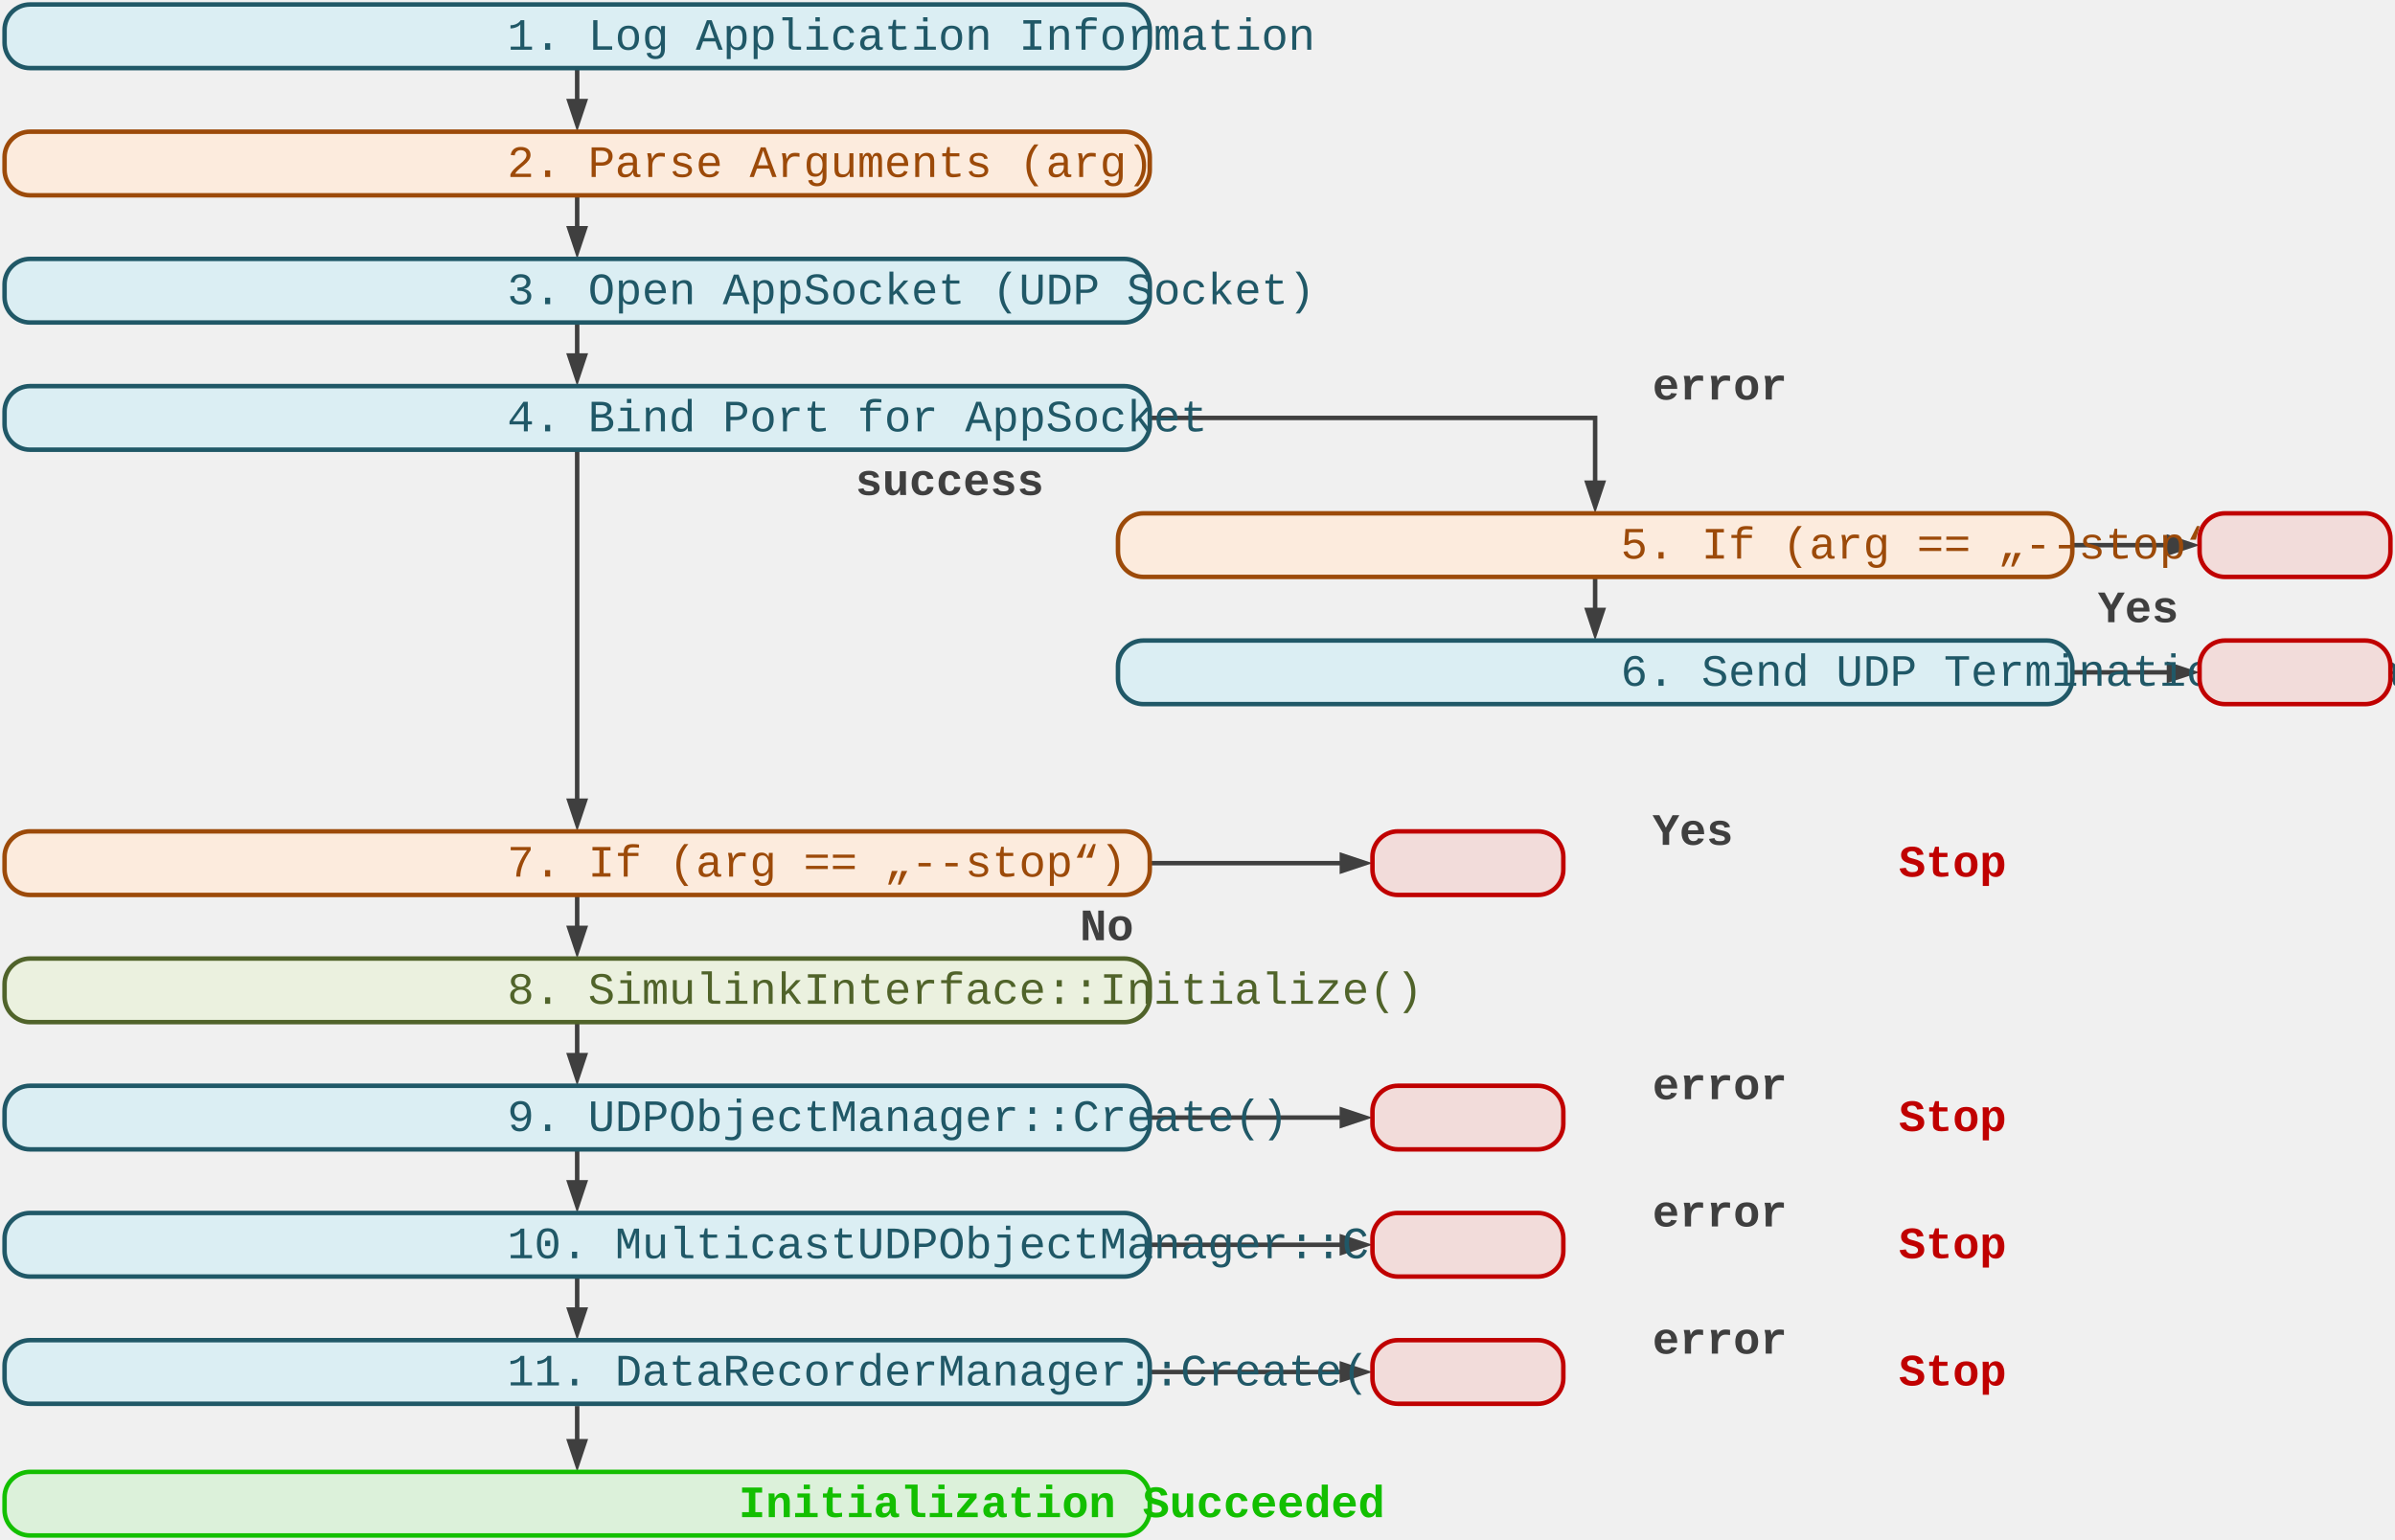
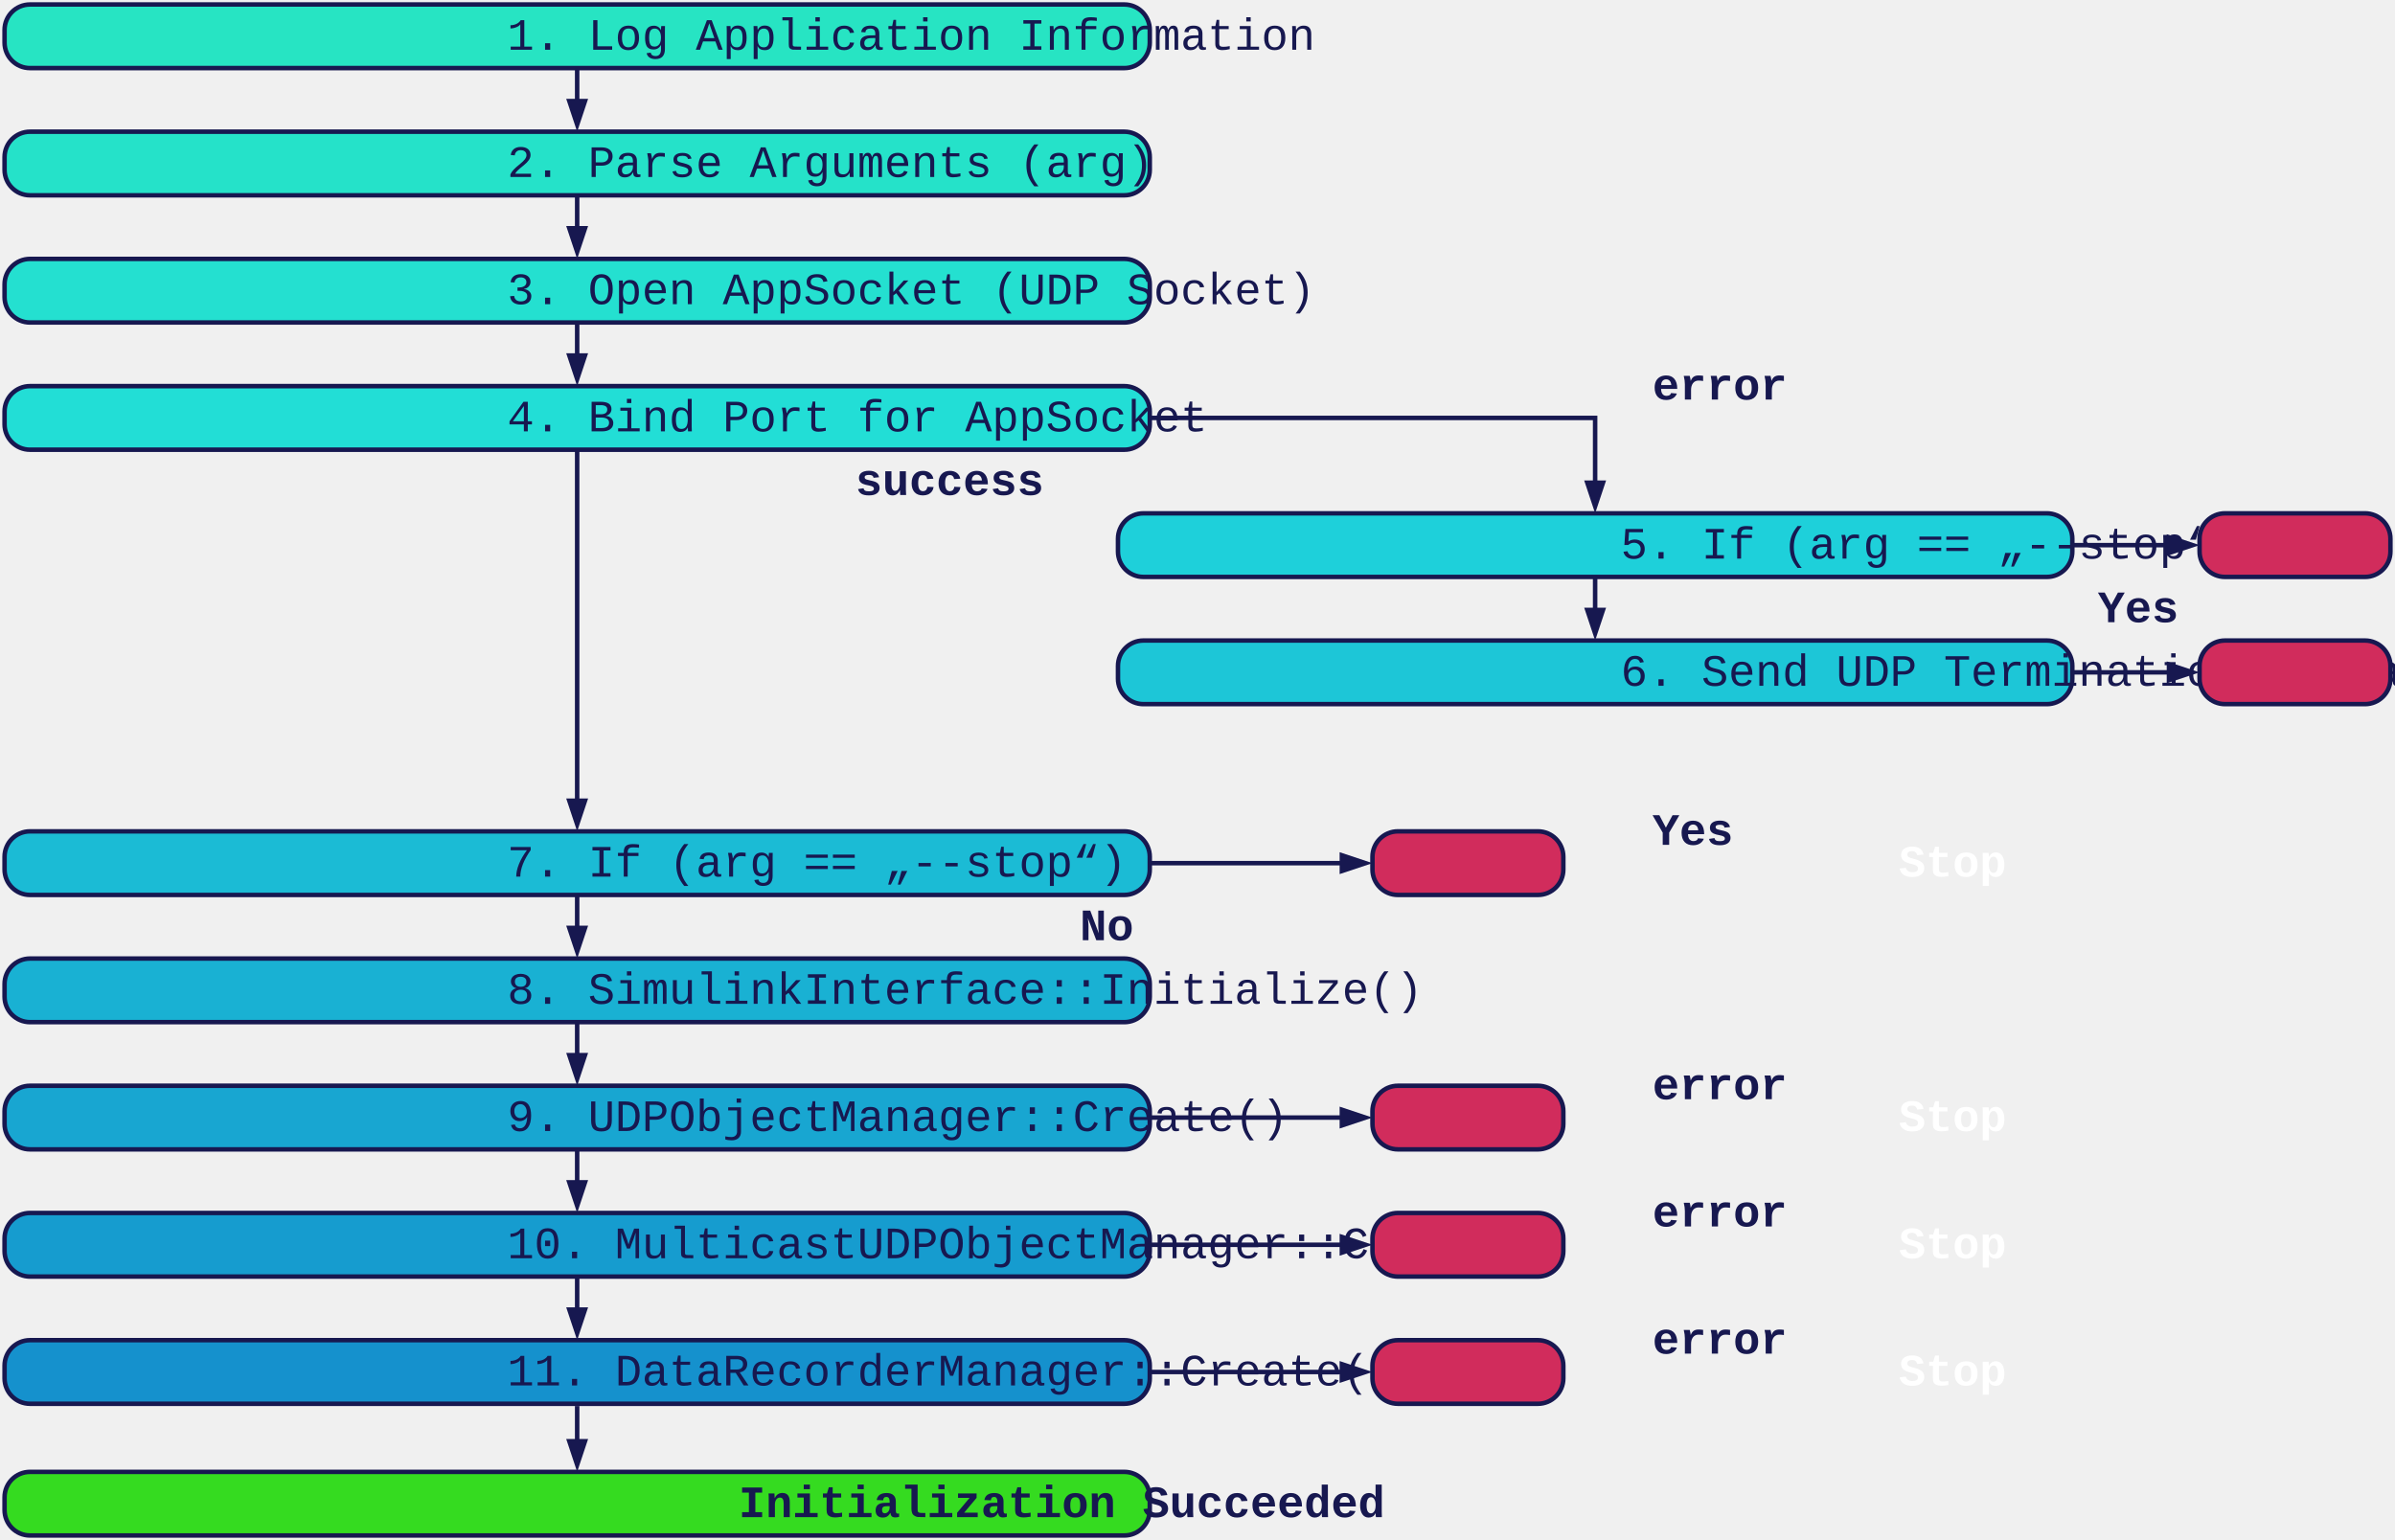
- <svg xmlns="http://www.w3.org/2000/svg" xmlns:ns1="http://schemas.microsoft.com/visio/2003/SVGExtensions/" xmlns:xlink="http://www.w3.org/1999/xlink" width="7.41in" height="4.766in" viewBox="0 0 533.496 343.157" xml:space="preserve" color-interpolation-filters="sRGB" class="st15">
+ <svg xmlns="http://www.w3.org/2000/svg" xmlns:ns1="http://schemas.microsoft.com/visio/2003/SVGExtensions/" xmlns:xlink="http://www.w3.org/1999/xlink" width="7.41in" height="4.766in" viewBox="0 0 533.496 343.157" xml:space="preserve" color-interpolation-filters="sRGB" class="st20">
  <ns1:documentProperties ns1:langID="1031" ns1:metric="true" ns1:viewMarkup="false">
    <ns1:userDefs>
      <ns1:ud ns1:nameU="msvNoAutoConnect" ns1:val="VT0(1):26" />
    </ns1:userDefs>
  </ns1:documentProperties>
  <style type="text/css">
	
- 		.st1 {marker-end:url(#mrkr13-6);stroke:#3f3f3f;stroke-width:1}
- 		.st2 {fill:#3f3f3f;fill-opacity:1;stroke:#3f3f3f;stroke-opacity:1;stroke-width:0.41}
+ 		.st1 {marker-end:url(#mrkr13-6);stroke:#171850;stroke-width:1}
+ 		.st2 {fill:#171850;fill-opacity:1;stroke:#171850;stroke-opacity:1;stroke-width:0.41}
		.st3 {fill:none;stroke:none;stroke-linecap:round;stroke-linejoin:round;stroke-width:0.75}
- 		.st4 {fill:#3f3f3f;font-family:Courier New;font-size:0.833em;font-weight:bold}
- 		.st5 {fill:#fcebdd;stroke:#9c4a09;stroke-width:1}
- 		.st6 {fill:#9c4a09;font-family:Courier New;font-size:0.833em}
- 		.st7 {fill:#dbeef3;stroke:#205867;stroke-width:1}
- 		.st8 {fill:#205867;font-family:Courier New;font-size:0.833em}
- 		.st9 {fill:#ebf1df;stroke:#50632a;stroke-width:1}
- 		.st10 {fill:#50632a;font-family:Courier New;font-size:0.833em}
- 		.st11 {fill:#f2dcda;stroke:#c00000;stroke-width:1}
- 		.st12 {fill:#c00000;font-family:Courier New;font-size:0.833em;font-weight:bold}
- 		.st13 {fill:#dcf1da;stroke:#13bf00;stroke-width:1}
- 		.st14 {fill:#13bf00;font-family:Courier New;font-size:0.833em;font-weight:bold}
- 		.st15 {fill:none;fill-rule:evenodd;font-size:12px;overflow:visible;stroke-linecap:square;stroke-miterlimit:3}
+ 		.st4 {fill:#171850;font-family:Courier New;font-size:0.833em;font-weight:bold}
+ 		.st5 {fill:#25e2c9;stroke:#171850;stroke-width:1}
+ 		.st6 {fill:#171850;font-family:Courier New;font-size:0.833em}
+ 		.st7 {fill:#24e0d0;stroke:#171850;stroke-width:1}
+ 		.st8 {fill:#22ded6;stroke:#171850;stroke-width:1}
+ 		.st9 {fill:#1ed0da;stroke:#171850;stroke-width:1}
+ 		.st10 {fill:#1dc6d7;stroke:#171850;stroke-width:1}
+ 		.st11 {fill:#1bbbd5;stroke:#171850;stroke-width:1}
+ 		.st12 {fill:#19b1d3;stroke:#171850;stroke-width:1}
+ 		.st13 {fill:#18a6d1;stroke:#171850;stroke-width:1}
+ 		.st14 {fill:#27e4c3;stroke:#171850;stroke-width:1}
+ 		.st15 {fill:#169ccf;stroke:#171850;stroke-width:1}
+ 		.st16 {fill:#1591cd;stroke:#171850;stroke-width:1}
+ 		.st17 {fill:#d12c5c;stroke:#171850;stroke-width:1}
+ 		.st18 {fill:#ffffff;font-family:Courier New;font-size:0.833em;font-weight:bold}
+ 		.st19 {fill:#35db20;stroke:#171850;stroke-width:1}
+ 		.st20 {fill:none;fill-rule:evenodd;font-size:12px;overflow:visible;stroke-linecap:square;stroke-miterlimit:3}
	
	</style>
  <defs id="Markers">
    <g id="lend13">
      <path d="M 3 1 L 0 0 L 3 -1 L 3 1 " style="stroke:none" />
    </g>
    <marker id="mrkr13-6" class="st2" ns1:arrowType="13" ns1:arrowSize="0" ns1:setback="7.32" refX="-7.32" orient="auto" markerUnits="strokeWidth" overflow="visible">
      <use xlink:href="#lend13" transform="scale(-2.44,-2.44) " />
    </marker>
  </defs>
  <g ns1:mID="15" ns1:index="7" ns1:groupContext="foregroundPage">
    <ns1:pageProperties ns1:drawingScale="0.0393701" ns1:pageScale="0.0393701" ns1:drawingUnits="24" ns1:shadowOffsetX="9" ns1:shadowOffsetY="-9" />
    <g id="shape51-1" ns1:mID="51" ns1:groupContext="shape" transform="translate(461.63,-193.339)">
      <path d="M0 343.16 L21.03 343.16" class="st1" />
    </g>
    <g id="shape50-7" ns1:mID="50" ns1:groupContext="shape" transform="translate(471.717,313.811) rotate(90)">
      <path d="M0 343.16 L6.85 343.16" class="st1" />
    </g>
    <g id="shape13-12" ns1:mID="13" ns1:groupContext="shape" transform="translate(698.488,128.559) rotate(90)">
      <path d="M0 343.16 L6.85 343.16" class="st1" />
    </g>
    <g id="shape19-17" ns1:mID="19" ns1:groupContext="shape" transform="translate(234.858,-228.772)">
      <path d="M0 321.9 L120.47 321.9 L120.47 335.84" class="st1" />
    </g>
    <g id="shape21-22" ns1:mID="21" ns1:groupContext="shape" transform="translate(461.63,-221.685)">
      <path d="M0 343.16 L21.03 343.16" class="st1" />
    </g>
    <g id="shape23-27" ns1:mID="23" ns1:groupContext="shape" transform="translate(256.118,-150.819)">
      <path d="M0 343.16 L42.29 343.16" class="st1" />
    </g>
    <g id="shape34-32" ns1:mID="34" ns1:groupContext="shape" transform="translate(256.118,-94.126)">
      <path d="M0 343.16 L42.29 343.16" class="st1" />
    </g>
    <g id="shape11-37" ns1:mID="11" ns1:groupContext="shape" transform="translate(471.717,43.5197) rotate(90)">
      <path d="M0 343.16 L6.85 343.16" class="st1" />
    </g>
    <g id="shape12-42" ns1:mID="12" ns1:groupContext="shape" transform="translate(471.717,71.8661) rotate(90)">
      <path d="M0 343.16 L6.85 343.16" class="st1" />
    </g>
    <g id="shape14-47" ns1:mID="14" ns1:groupContext="shape" transform="translate(471.717,199.425) rotate(90)">
      <path d="M0 343.16 L6.85 343.16" class="st1" />
    </g>
    <g id="shape16-52" ns1:mID="16" ns1:groupContext="shape" transform="translate(471.717,227.772) rotate(90)">
      <path d="M0 343.16 L6.85 343.16" class="st1" />
    </g>
    <g id="shape17-57" ns1:mID="17" ns1:groupContext="shape" transform="translate(471.717,256.118) rotate(90)">
      <path d="M0 343.16 L6.85 343.16" class="st1" />
    </g>
    <g id="shape18-62" ns1:mID="18" ns1:groupContext="shape" transform="translate(471.717,100.213) rotate(90)">
      <path d="M0 343.16 L77.72 343.16" class="st1" />
    </g>
    <g id="shape26-67" ns1:mID="26" ns1:groupContext="shape" transform="translate(71.8661,-228.772)">
      <ns1:textBlock ns1:margins="rect(4,4,4,4)" ns1:tabSpace="42.5197" />
      <ns1:textRect cx="28.346" cy="336.071" width="56.7" height="14.173" />
      <rect x="0" y="328.984" width="56.693" height="14.173" class="st3" />
      <text x="10.69" y="339.07" class="st4" ns1:langID="1031">
        <ns1:paragraph ns1:horizAlign="2" />
        <ns1:tabList />success</text>
    </g>
    <g id="shape27-70" ns1:mID="27" ns1:groupContext="shape" transform="translate(256.118,-250.031)">
      <ns1:textBlock ns1:margins="rect(4,4,4,4)" ns1:tabSpace="42.5197" />
      <ns1:textRect cx="28.346" cy="336.071" width="56.7" height="14.173" />
      <rect x="0" y="328.984" width="56.693" height="14.173" class="st3" />
      <text x="4" y="339.07" class="st4" ns1:langID="1031">
        <ns1:paragraph />
        <ns1:tabList />error</text>
    </g>
    <g id="shape28-73" ns1:mID="28" ns1:groupContext="shape" transform="translate(355.331,-200.425)">
      <ns1:textBlock ns1:margins="rect(4,4,4,4)" ns1:tabSpace="42.5197" />
      <ns1:textRect cx="14.173" cy="336.071" width="28.35" height="14.173" />
      <rect x="0" y="328.984" width="28.346" height="14.173" class="st3" />
      <text x="4" y="339.07" class="st4" ns1:langID="1031">
        <ns1:paragraph />
        <ns1:tabList />Yes</text>
    </g>
    <g id="shape29-76" ns1:mID="29" ns1:groupContext="shape" transform="translate(461.63,-221.685)">
      <ns1:textBlock ns1:margins="rect(4,4,4,4)" ns1:tabSpace="42.5197" />
      <ns1:textRect cx="14.173" cy="336.071" width="28.35" height="14.173" />
      <rect x="0" y="328.984" width="28.346" height="14.173" class="st3" />
      <text x="4" y="339.07" class="st4" ns1:langID="1031">
        <ns1:paragraph />
        <ns1:tabList />No</text>
    </g>
    <g id="shape30-79" ns1:mID="30" ns1:groupContext="shape" transform="translate(256.118,-150.819)">
      <ns1:textBlock ns1:margins="rect(4,4,4,4)" ns1:tabSpace="42.5197" />
      <ns1:textRect cx="14.173" cy="336.071" width="28.35" height="14.173" />
      <rect x="0" y="328.984" width="28.346" height="14.173" class="st3" />
      <text x="4" y="339.07" class="st4" ns1:langID="1031">
        <ns1:paragraph />
        <ns1:tabList />Yes</text>
    </g>
    <g id="shape31-82" ns1:mID="31" ns1:groupContext="shape" transform="translate(128.559,-129.559)">
      <ns1:textBlock ns1:margins="rect(4,4,4,4)" ns1:tabSpace="42.5197" />
      <ns1:textRect cx="14.173" cy="336.071" width="28.35" height="14.173" />
      <rect x="0" y="328.984" width="28.346" height="14.173" class="st3" />
      <text x="4" y="339.07" class="st4" ns1:langID="1031">
        <ns1:paragraph />
        <ns1:tabList />No</text>
    </g>
    <g id="shape33-85" ns1:mID="33" ns1:groupContext="shape" transform="translate(471.717,15.1732) rotate(90)">
      <path d="M0 343.16 L6.85 343.16" class="st1" />
    </g>
    <g id="shape36-90" ns1:mID="36" ns1:groupContext="shape" transform="translate(256.118,-94.126)">
      <ns1:textBlock ns1:margins="rect(4,4,4,4)" ns1:tabSpace="42.5197" />
      <ns1:textRect cx="21.26" cy="336.071" width="42.52" height="14.173" />
      <rect x="0" y="328.984" width="42.52" height="14.173" class="st3" />
      <text x="4" y="339.07" class="st4" ns1:langID="1031">
        <ns1:paragraph />
        <ns1:tabList />error</text>
    </g>
    <g id="shape40-93" ns1:mID="40" ns1:groupContext="shape" transform="translate(256.118,-65.7795)">
      <path d="M0 343.16 L42.29 343.16" class="st1" />
    </g>
    <g id="shape41-98" ns1:mID="41" ns1:groupContext="shape" transform="translate(256.118,-37.4331)">
      <path d="M0 343.16 L42.29 343.16" class="st1" />
    </g>
    <g id="shape42-103" ns1:mID="42" ns1:groupContext="shape" transform="translate(471.717,284.465) rotate(90)">
      <path d="M0 343.16 L6.85 343.16" class="st1" />
    </g>
    <g id="shape47-108" ns1:mID="47" ns1:groupContext="shape" transform="translate(256.118,-37.4331)">
      <ns1:textBlock ns1:margins="rect(4,4,4,4)" ns1:tabSpace="42.5197" />
      <ns1:textRect cx="21.26" cy="336.071" width="42.52" height="14.173" />
      <rect x="0" y="328.984" width="42.52" height="14.173" class="st3" />
      <text x="4" y="339.07" class="st4" ns1:langID="1031">
        <ns1:paragraph />
        <ns1:tabList />error</text>
    </g>
    <g id="shape1-111" ns1:mID="1" ns1:groupContext="shape" transform="translate(1,-299.638)">
      <ns1:textBlock ns1:margins="rect(4,4,4,4)" ns1:tabSpace="42.5197" />
      <ns1:textRect cx="127.559" cy="336.071" width="255.12" height="14.173" />
      <rect x="0" y="328.984" width="255.118" height="14.173" rx="5.669" ry="5.669" class="st5" />
      <text x="4" y="339.07" class="st6" ns1:langID="1031">
        <ns1:paragraph />
        <ns1:tabList />2. Parse Arguments (arg)</text>
    </g>
    <g id="shape2-114" ns1:mID="2" ns1:groupContext="shape" transform="translate(1,-271.291)">
      <ns1:textBlock ns1:margins="rect(4,4,4,4)" ns1:tabSpace="42.5197" />
      <ns1:textRect cx="127.559" cy="336.071" width="255.12" height="14.173" />
      <rect x="0" y="328.984" width="255.118" height="14.173" rx="5.669" ry="5.669" class="st7" />
-       <text x="4" y="339.07" class="st8" ns1:langID="1031">
+       <text x="4" y="339.07" class="st6" ns1:langID="1031">
        <ns1:paragraph />
        <ns1:tabList />3. Open AppSocket (UDP Socket)</text>
    </g>
    <g id="shape3-117" ns1:mID="3" ns1:groupContext="shape" transform="translate(1.00001,-242.945)">
      <ns1:textBlock ns1:margins="rect(4,4,4,4)" ns1:tabSpace="42.5197" />
      <ns1:textRect cx="127.559" cy="336.071" width="255.12" height="14.173" />
-       <rect x="0" y="328.984" width="255.118" height="14.173" rx="5.669" ry="5.669" class="st7" />
-       <text x="4" y="339.07" class="st8" ns1:langID="1031">
+       <rect x="0" y="328.984" width="255.118" height="14.173" rx="5.669" ry="5.669" class="st8" />
+       <text x="4" y="339.07" class="st6" ns1:langID="1031">
        <ns1:paragraph />
        <ns1:tabList />4. Bind Port for AppSocket</text>
    </g>
    <g id="shape4-120" ns1:mID="4" ns1:groupContext="shape" transform="translate(249.032,-214.598)">
      <ns1:textBlock ns1:margins="rect(4,4,4,4)" ns1:tabSpace="42.5197" />
      <ns1:textRect cx="106.299" cy="336.071" width="212.6" height="14.173" />
-       <rect x="0" y="328.984" width="212.598" height="14.173" rx="5.669" ry="5.669" class="st5" />
+       <rect x="0" y="328.984" width="212.598" height="14.173" rx="5.669" ry="5.669" class="st9" />
      <text x="4" y="339.07" class="st6" ns1:langID="1031">
        <ns1:paragraph />
        <ns1:tabList />5. If (arg == „--stop“)</text>
    </g>
    <g id="shape5-123" ns1:mID="5" ns1:groupContext="shape" transform="translate(249.032,-186.252)">
      <ns1:textBlock ns1:margins="rect(4,4,4,4)" ns1:tabSpace="42.5197" />
      <ns1:textRect cx="106.299" cy="336.071" width="212.6" height="14.173" />
-       <rect x="0" y="328.984" width="212.598" height="14.173" rx="5.669" ry="5.669" class="st7" />
-       <text x="4" y="339.07" class="st8" ns1:langID="1031">
+       <rect x="0" y="328.984" width="212.598" height="14.173" rx="5.669" ry="5.669" class="st10" />
+       <text x="4" y="339.07" class="st6" ns1:langID="1031">
        <ns1:paragraph />
        <ns1:tabList />6. Send UDP Termination Message</text>
    </g>
    <g id="shape6-126" ns1:mID="6" ns1:groupContext="shape" transform="translate(1,-143.732)">
      <ns1:textBlock ns1:margins="rect(4,4,4,4)" ns1:tabSpace="42.5197" />
      <ns1:textRect cx="127.559" cy="336.071" width="255.12" height="14.173" />
-       <rect x="0" y="328.984" width="255.118" height="14.173" rx="5.669" ry="5.669" class="st5" />
+       <rect x="0" y="328.984" width="255.118" height="14.173" rx="5.669" ry="5.669" class="st11" />
      <text x="4" y="339.07" class="st6" ns1:langID="1031">
        <ns1:paragraph />
        <ns1:tabList />7. If (arg == „--stop“)</text>
    </g>
    <g id="shape7-129" ns1:mID="7" ns1:groupContext="shape" transform="translate(1,-115.386)">
      <ns1:textBlock ns1:margins="rect(4,4,4,4)" ns1:tabSpace="42.5197" />
      <ns1:textRect cx="127.559" cy="336.071" width="255.12" height="14.173" />
-       <rect x="0" y="328.984" width="255.118" height="14.173" rx="5.669" ry="5.669" class="st9" />
-       <text x="4" y="339.07" class="st10" ns1:langID="1031">
+       <rect x="0" y="328.984" width="255.118" height="14.173" rx="5.669" ry="5.669" class="st12" />
+       <text x="4" y="339.07" class="st6" ns1:langID="1031">
        <ns1:paragraph />
        <ns1:tabList />8. SimulinkInterface::Initialize()</text>
    </g>
    <g id="shape8-132" ns1:mID="8" ns1:groupContext="shape" transform="translate(1,-87.0394)">
      <ns1:textBlock ns1:margins="rect(4,4,4,4)" ns1:tabSpace="42.5197" />
      <ns1:textRect cx="127.559" cy="336.071" width="255.12" height="14.173" />
-       <rect x="0" y="328.984" width="255.118" height="14.173" rx="5.669" ry="5.669" class="st7" />
-       <text x="4" y="339.07" class="st8" ns1:langID="1031">
+       <rect x="0" y="328.984" width="255.118" height="14.173" rx="5.669" ry="5.669" class="st13" />
+       <text x="4" y="339.07" class="st6" ns1:langID="1031">
        <ns1:paragraph />
        <ns1:tabList />9. UDPObjectManager::Create()</text>
    </g>
    <g id="shape32-135" ns1:mID="32" ns1:groupContext="shape" transform="translate(1,-327.984)">
      <ns1:textBlock ns1:margins="rect(4,4,4,4)" ns1:tabSpace="42.5197" />
      <ns1:textRect cx="127.559" cy="336.071" width="255.12" height="14.173" />
-       <rect x="0" y="328.984" width="255.118" height="14.173" rx="5.669" ry="5.669" class="st7" />
-       <text x="4" y="339.07" class="st8" ns1:langID="1031">
+       <rect x="0" y="328.984" width="255.118" height="14.173" rx="5.669" ry="5.669" class="st14" />
+       <text x="4" y="339.07" class="st6" ns1:langID="1031">
        <ns1:paragraph />
        <ns1:tabList />1. Log Application Information</text>
    </g>
    <g id="shape43-138" ns1:mID="43" ns1:groupContext="shape" transform="translate(1.00001,-58.6929)">
      <ns1:textBlock ns1:margins="rect(4,4,4,4)" ns1:tabSpace="42.5197" />
      <ns1:textRect cx="127.559" cy="336.071" width="255.12" height="14.173" />
-       <rect x="0" y="328.984" width="255.118" height="14.173" rx="5.669" ry="5.669" class="st7" />
-       <text x="4" y="339.07" class="st8" ns1:langID="1031">
+       <rect x="0" y="328.984" width="255.118" height="14.173" rx="5.669" ry="5.669" class="st15" />
+       <text x="4" y="339.07" class="st6" ns1:langID="1031">
        <ns1:paragraph />
        <ns1:tabList />10. MulticastUDPObjectManager::Create()</text>
    </g>
    <g id="shape44-141" ns1:mID="44" ns1:groupContext="shape" transform="translate(1.00001,-30.3465)">
      <ns1:textBlock ns1:margins="rect(4,4,4,4)" ns1:tabSpace="42.5197" />
      <ns1:textRect cx="127.559" cy="336.071" width="255.12" height="14.173" />
-       <rect x="0" y="328.984" width="255.118" height="14.173" rx="5.669" ry="5.669" class="st7" />
-       <text x="4" y="339.07" class="st8" ns1:langID="1031">
+       <rect x="0" y="328.984" width="255.118" height="14.173" rx="5.669" ry="5.669" class="st16" />
+       <text x="4" y="339.07" class="st6" ns1:langID="1031">
        <ns1:paragraph />
        <ns1:tabList />11. DataRecorderManager::Create()</text>
    </g>
    <g id="shape24-144" ns1:mID="24" ns1:groupContext="shape" transform="translate(305.724,-143.732)">
      <ns1:textBlock ns1:margins="rect(4,4,4,4)" ns1:tabSpace="42.5197" />
      <ns1:textRect cx="21.26" cy="336.071" width="42.52" height="14.173" />
-       <rect x="0" y="328.984" width="42.52" height="14.173" rx="5.669" ry="5.669" class="st11" />
-       <text x="9.26" y="339.07" class="st12" ns1:langID="1031">
+       <rect x="0" y="328.984" width="42.52" height="14.173" rx="5.669" ry="5.669" class="st17" />
+       <text x="9.26" y="339.07" class="st18" ns1:langID="1031">
        <ns1:paragraph ns1:horizAlign="1" />
        <ns1:tabList />Stop</text>
    </g>
    <g id="shape25-147" ns1:mID="25" ns1:groupContext="shape" transform="translate(489.976,-214.598)">
      <ns1:textBlock ns1:margins="rect(4,4,4,4)" ns1:tabSpace="42.5197" />
      <ns1:textRect cx="21.26" cy="336.071" width="42.52" height="14.173" />
-       <rect x="0" y="328.984" width="42.52" height="14.173" rx="5.669" ry="5.669" class="st11" />
-       <text x="9.26" y="339.07" class="st12" ns1:langID="1031">
+       <rect x="0" y="328.984" width="42.52" height="14.173" rx="5.669" ry="5.669" class="st17" />
+       <text x="9.26" y="339.07" class="st18" ns1:langID="1031">
        <ns1:paragraph ns1:horizAlign="1" />
        <ns1:tabList />Stop</text>
    </g>
    <g id="shape35-150" ns1:mID="35" ns1:groupContext="shape" transform="translate(305.724,-87.0394)">
      <ns1:textBlock ns1:margins="rect(4,4,4,4)" ns1:tabSpace="42.5197" />
      <ns1:textRect cx="21.26" cy="336.071" width="42.52" height="14.173" />
-       <rect x="0" y="328.984" width="42.52" height="14.173" rx="5.669" ry="5.669" class="st11" />
-       <text x="9.26" y="339.07" class="st12" ns1:langID="1031">
+       <rect x="0" y="328.984" width="42.52" height="14.173" rx="5.669" ry="5.669" class="st17" />
+       <text x="9.26" y="339.07" class="st18" ns1:langID="1031">
        <ns1:paragraph ns1:horizAlign="1" />
        <ns1:tabList />Stop</text>
    </g>
    <g id="shape45-153" ns1:mID="45" ns1:groupContext="shape" transform="translate(305.724,-58.6929)">
      <ns1:textBlock ns1:margins="rect(4,4,4,4)" ns1:tabSpace="42.5197" />
      <ns1:textRect cx="21.26" cy="336.071" width="42.52" height="14.173" />
-       <rect x="0" y="328.984" width="42.52" height="14.173" rx="5.669" ry="5.669" class="st11" />
-       <text x="9.26" y="339.07" class="st12" ns1:langID="1031">
+       <rect x="0" y="328.984" width="42.52" height="14.173" rx="5.669" ry="5.669" class="st17" />
+       <text x="9.26" y="339.07" class="st18" ns1:langID="1031">
        <ns1:paragraph ns1:horizAlign="1" />
        <ns1:tabList />Stop</text>
    </g>
    <g id="shape46-156" ns1:mID="46" ns1:groupContext="shape" transform="translate(305.724,-30.3465)">
      <ns1:textBlock ns1:margins="rect(4,4,4,4)" ns1:tabSpace="42.5197" />
      <ns1:textRect cx="21.26" cy="336.071" width="42.52" height="14.173" />
-       <rect x="0" y="328.984" width="42.52" height="14.173" rx="5.669" ry="5.669" class="st11" />
-       <text x="9.26" y="339.07" class="st12" ns1:langID="1031">
+       <rect x="0" y="328.984" width="42.52" height="14.173" rx="5.669" ry="5.669" class="st17" />
+       <text x="9.26" y="339.07" class="st18" ns1:langID="1031">
        <ns1:paragraph ns1:horizAlign="1" />
        <ns1:tabList />Stop</text>
    </g>
    <g id="shape48-159" ns1:mID="48" ns1:groupContext="shape" transform="translate(256.118,-65.7795)">
      <ns1:textBlock ns1:margins="rect(4,4,4,4)" ns1:tabSpace="42.5197" />
      <ns1:textRect cx="21.26" cy="336.071" width="42.52" height="14.173" />
      <rect x="0" y="328.984" width="42.52" height="14.173" class="st3" />
      <text x="4" y="339.07" class="st4" ns1:langID="1031">
        <ns1:paragraph />
        <ns1:tabList />error</text>
    </g>
    <g id="shape49-162" ns1:mID="49" ns1:groupContext="shape" transform="translate(1.00001,-1)">
      <ns1:textBlock ns1:margins="rect(4,4,4,4)" ns1:tabSpace="42.5197" />
      <ns1:textRect cx="127.559" cy="336.071" width="255.12" height="14.173" />
-       <rect x="0" y="328.984" width="255.118" height="14.173" rx="5.669" ry="5.669" class="st13" />
-       <text x="55.55" y="339.07" class="st14" ns1:langID="1031">
+       <rect x="0" y="328.984" width="255.118" height="14.173" rx="5.669" ry="5.669" class="st19" />
+       <text x="55.55" y="339.07" class="st4" ns1:langID="1031">
        <ns1:paragraph ns1:horizAlign="1" />
        <ns1:tabList />Initialization Succeeded</text>
    </g>
    <g id="shape52-165" ns1:mID="52" ns1:groupContext="shape" transform="translate(489.976,-186.252)">
      <ns1:textBlock ns1:margins="rect(4,4,4,4)" ns1:tabSpace="42.5197" />
      <ns1:textRect cx="21.26" cy="336.071" width="42.52" height="14.173" />
-       <rect x="0" y="328.984" width="42.52" height="14.173" rx="5.669" ry="5.669" class="st11" />
-       <text x="9.26" y="339.07" class="st12" ns1:langID="1031">
+       <rect x="0" y="328.984" width="42.52" height="14.173" rx="5.669" ry="5.669" class="st17" />
+       <text x="9.26" y="339.07" class="st18" ns1:langID="1031">
        <ns1:paragraph ns1:horizAlign="1" />
        <ns1:tabList />Stop</text>
    </g>
  </g>
</svg>
